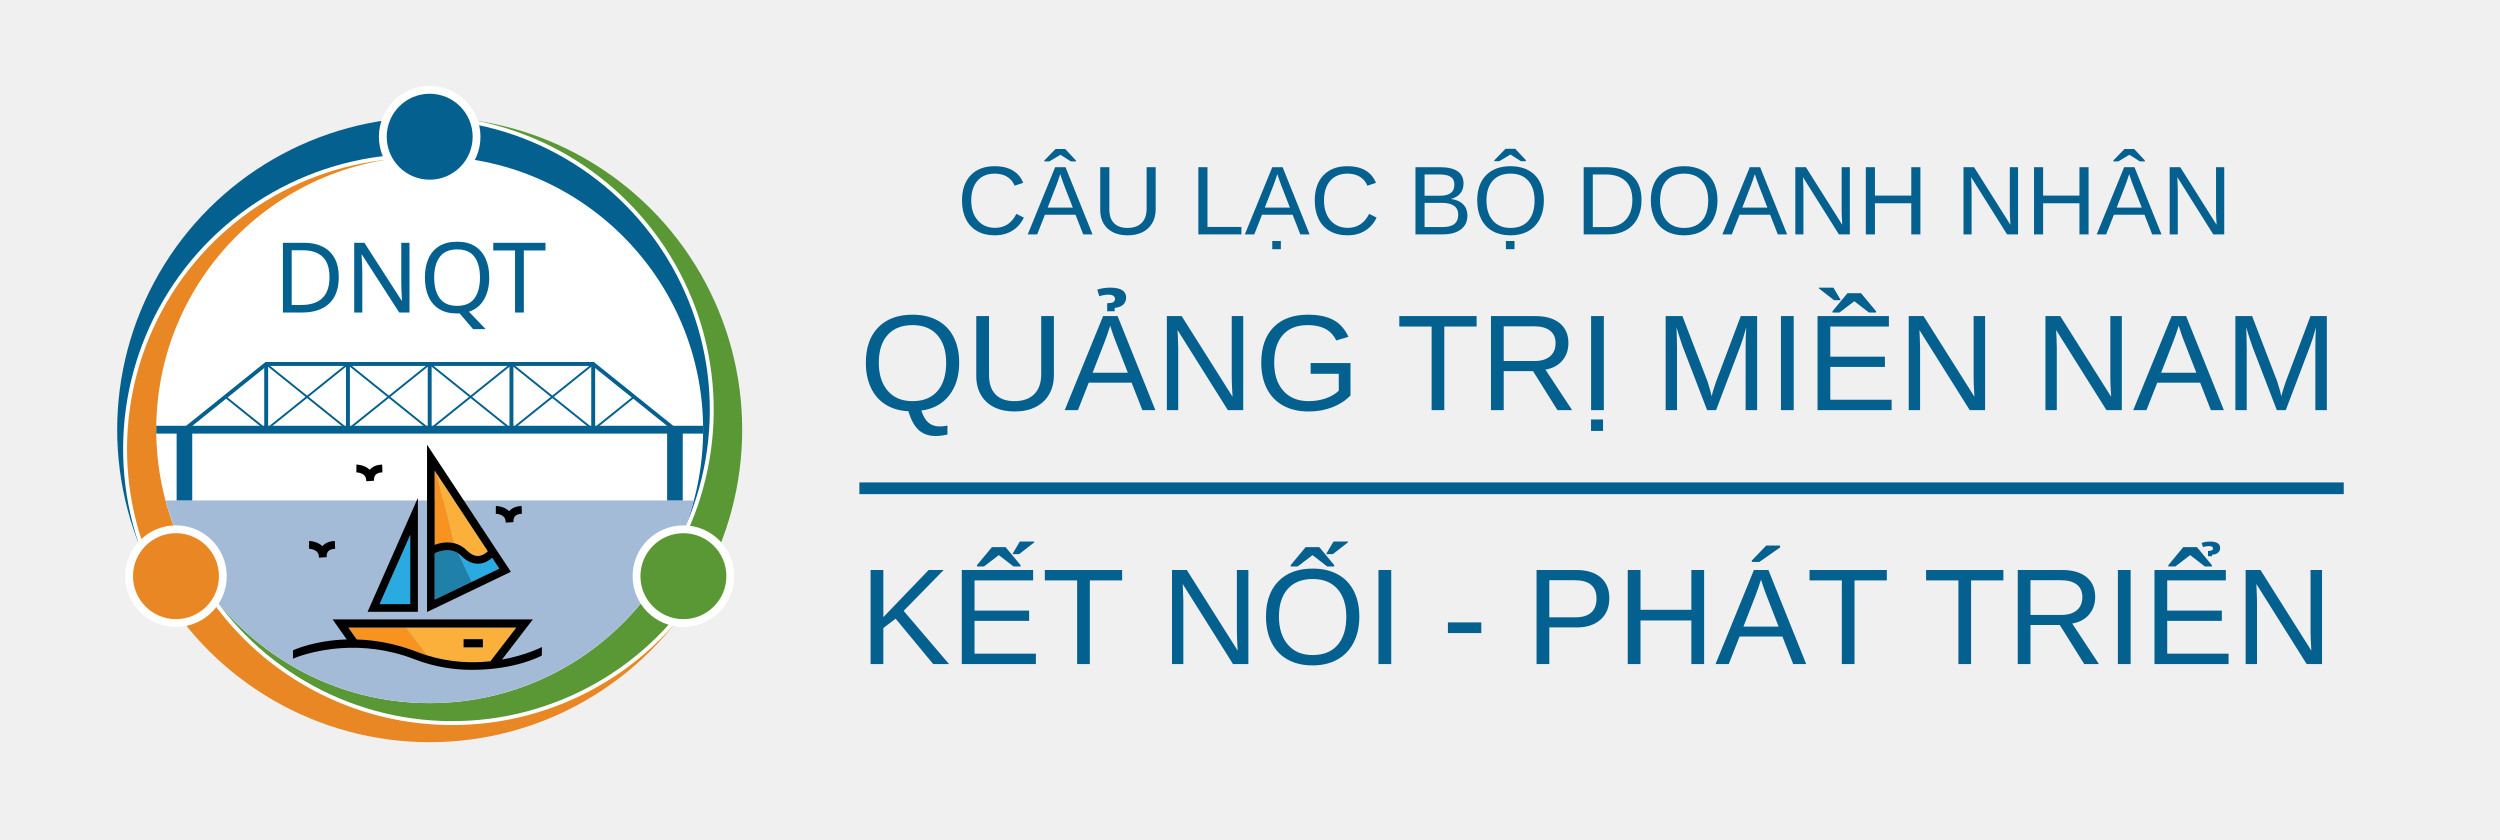
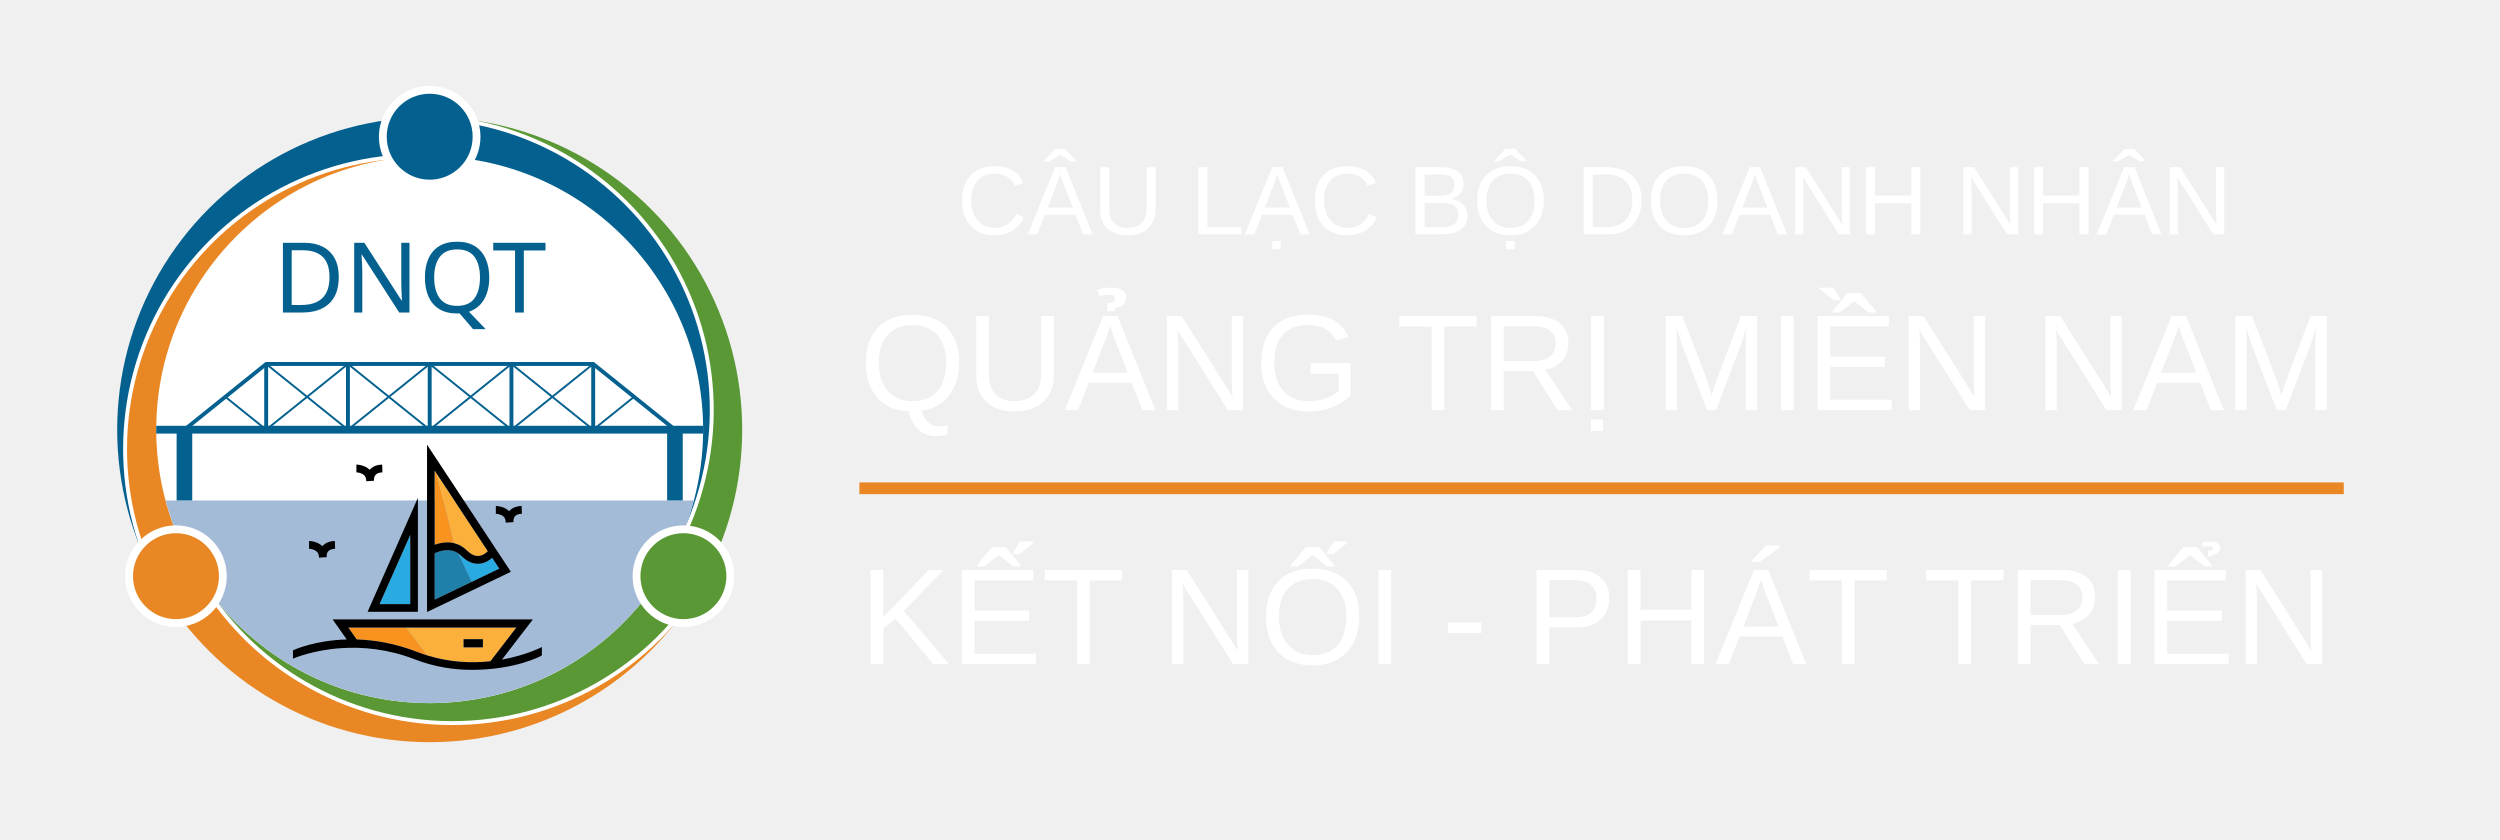
<svg xmlns="http://www.w3.org/2000/svg" width="6400" height="2150">
  <g transform="translate(200, 200)">
    <path d="M900,100 A800,800 0 0,1 1592.82,1300" fill="#599834" />
    <path d="M1592.82,1300 A800,800 0 0,1 207.18,1300" fill="#E98724" />
    <path d="M207.18,1300 A800,800 0 0,1 900,100" fill="#03608F" />
    <path d="M900,100 A750,750 0 0,1 1506.218,1250" fill="#03608F" stroke="white" stroke-width="10" />
    <path d="M1592.82,1300 A750,750 0 0,1 293.782,1250" fill="#599834" stroke="white" stroke-width="10" />
    <path d="M207.18,1300 A750,750 0 0,1 900,200" fill="#E98724" stroke="white" stroke-width="10" />
    <circle cx="900" cy="900" r="700" fill="white" />
    <path d="M223.852,1081.173 A700,700 0 0,0 1576.148,1081.173" fill="#a4bbd8" />
    <circle cx="900" cy="150" r="120" fill="#03608F" stroke="white" stroke-width="20" />
    <circle cx="1549.519" cy="1275" r="120" fill="#599834" stroke="white" stroke-width="20" />
    <circle cx="250.481" cy="1275" r="120" fill="#E98724" stroke="white" stroke-width="20" />
    <line x1="200" y1="900" x2="1600" y2="900" stroke="#03608F" stroke-width="20" />
    <polyline points="272.148,900 481.432,731.768 1318.568,731.768 1527.852,900" fill="none" stroke="#03608F" stroke-width="10" />
    <line x1="272.148" y1="900" x2="272.148" y2="1081.173" stroke="#03608F" stroke-width="40" />
    <line x1="1527.852" y1="900" x2="1527.852" y2="1081.173" stroke="#03608F" stroke-width="40" />
    <line x1="481.432" y1="731.768" x2="481.432" y2="900" stroke="#03608F" stroke-width="10" />
    <line x1="690.716" y1="731.768" x2="690.716" y2="900" stroke="#03608F" stroke-width="10" />
    <line x1="900" y1="731.768" x2="900" y2="900" stroke="#03608F" stroke-width="10" />
    <line x1="1109.284" y1="731.768" x2="1109.284" y2="900" stroke="#03608F" stroke-width="10" />
    <line x1="1318.568" y1="731.768" x2="1318.568" y2="900" stroke="#03608F" stroke-width="10" />
    <polyline points="376.79,815.884 481.432,900 690.716,731.768 900,900 1109.284,731.768 1318.568,900 1423.21,815.884" fill="none" stroke="#03608F" stroke-width="5" />
    <polyline points="481.432,731.768 690.716,900 900,731.768 1109.284,900 1318.568,731.768" fill="none" stroke="#03608F" stroke-width="5" />
    <text x="500" y="600" font-family="Arial Black" font-size="250" fill="#03608F">DNQT</text>
    <g transform="translate(550, 930) scale(1.3)">
      <path fill="#FBB03B" d="M342.156,214.484c7.802,7.802,15.609,11.536,23.176,11.105c9.002-0.515,15.887-6.72,18.392-9.314 L283.52,64.407l33.384,135.941C326.37,202.543,334.933,207.261,342.156,214.484z" />
      <path fill="#29ABE2" d="M406.326,250.53l-14.028-21.261c-5.071,4.558-14.196,10.939-26.09,11.619 c-0.709,0.041-1.418,0.061-2.125,0.061c-11.373,0-22.384-5.25-32.763-15.629c-1.874-1.874-3.818-3.454-5.807-4.798l26.729,55.962 L406.326,250.53z" />
      <polygon fill="#29ABE2" points="231,320.509 231,183.962 170.439,320.509" />
      <path fill="#FBB03B" d="M264.166,421.404c45.599,14.174,88.653,15.473,124.71,11.528l51.071-66.423h-217.63L264.166,421.404 z M374,389.509v16h-38v-16H374z" />
      <path fill="#F7931E" d="M108.906,366.509l16.553,23.507c34.99,1.063,75.561,7.655,119.458,24.675 c6.458,2.504,12.879,4.732,19.25,6.713l-41.849-54.895H108.906z" />
      <path fill="#F7931E" d="M316.905,200.348L283.52,64.407l-4.52-6.85v146.128 C292.462,198.754,305.356,197.671,316.905,200.348z" />
      <path fill="#1F80AA" d="M325.513,220.521c-15.827-10.701-34.645-5.615-46.513-0.3v91.408l73.242-35.147L325.513,220.521z" />
      <path transform="translate(10, -50)" d="M134.161,125.225c-0.006,1.692,0.125,2.854,0.171,3.216l15.26-0.982c0.001-0.917-0.031-1.818-0.095-2.705 c0.078-2.136,0.602-5.859,3.059-8.75c2.65-3.119,7.231-4.807,13.617-5.017l-0.503-15.316c-10.74,0.353-19.003,3.767-24.567,10.149 c-2.618-2.59-5.813-4.752-9.548-6.425c-8.009-3.589-15.767-3.724-16.625-3.728l-0.063,15.324c0.051,0,5.369,0.123,10.422,2.388 C130.731,115.818,133.591,119.613,134.161,125.225z" />
      <path d="M264,6.505v329.476l165.113-79.233L264,6.505z M279,57.557l4.52,6.851l100.203,151.867 c-2.504,2.594-9.389,8.799-18.392,9.314c-7.567,0.431-15.374-3.303-23.176-11.105c-7.222-7.222-15.785-11.941-25.251-14.136 c-11.548-2.677-24.442-1.594-37.905,3.337V57.557H279z M279,220.221c11.868-5.315,30.686-10.401,46.513,0.3 c1.988,1.344,3.932,2.924,5.807,4.798c10.379,10.379,21.39,15.63,32.763,15.629c0.706,0,1.416-0.021,2.125-0.061 c11.893-0.68,21.019-7.061,26.09-11.619l14.028,21.261l-54.084,25.953L279,311.63V220.221z" />
      <path d="M239.379,428.983c39.673,15.384,78.016,20.877,112.87,20.877c84.711-0.008,134.116-26.199,137.783-28.137l0.102-7.075 l0.141-9.759c-0.617,0.324-31.328,16.267-78.695,24.766l60.851-79.144H78.07l27.796,39.474C43.575,391.677,3.073,409.997,0,411.382 v16.431c0,0,0.054-0.024,0.134-0.059c2.374-1.04,39.671-17.021,95.383-20.672C135.898,404.436,185.941,408.267,239.379,428.983z M388.877,432.932c-36.058,3.945-79.111,2.646-124.71-11.528c-6.371-1.98-12.792-4.209-19.25-6.713 c-43.897-17.02-84.467-23.612-119.458-24.675l-16.553-23.507h113.412h217.63L388.877,432.932z" />
      <path d="M50.979,225.692c-0.006,1.692,0.125,2.854,0.171,3.216l15.26-0.982c0.001-0.917-0.031-1.818-0.095-2.705 c0.078-2.136,0.602-5.859,3.059-8.75c2.65-3.119,7.231-4.807,13.617-5.017l-0.503-15.316c-10.74,0.353-19.003,3.767-24.567,10.149 c-2.618-2.59-5.813-4.752-9.548-6.425c-8.009-3.589-15.767-3.724-16.625-3.728l-0.063,15.324c0.051,0,5.369,0.123,10.422,2.388 C47.549,216.284,50.409,220.079,50.979,225.692z" />
      <path d="M418.765,156.732c-0.006,1.692,0.125,2.854,0.171,3.216l15.26-0.982c0.001-0.917-0.031-1.818-0.095-2.705 c0.078-2.136,0.602-5.859,3.059-8.75c2.65-3.119,7.231-4.807,13.617-5.017l-0.503-15.316c-10.74,0.353-19.003,3.767-24.567,10.149 c-2.618-2.59-5.813-4.752-9.548-6.425c-8.009-3.589-15.767-3.724-16.625-3.728l-0.063,15.324c0.051,0,5.369,0.123,10.422,2.388 C415.335,147.324,418.195,151.12,418.765,156.732z" />
      <rect x="336" y="389.509" width="38" height="16" />
      <path d="M246,335.509V111.145l-99.055,224.364H246z M231,320.509h-60.561L231,183.962V320.509z" />
    </g>
  </g>
-   <text x="2450" y="600" font-family="Arial" font-size="250" fill="#03608F">CÂU LẠC BỘ DOANH NHÂN</text>
-   <text x="2200" y="1050" font-family="Arial" font-size="350" fill="#03608F">QUẢNG TRỊ MIỀN NAM</text>
-   <line x1="2200" y1="1250" x2="6000" y2="1250" stroke="#03608F" stroke-width="30" />
-   <text x="2200" y="1700" font-family="Arial" font-size="350" fill="#03608F">KẾT NỐI - PHÁT TRIỂN</text>
+   <text x="2450" y="600" font-family="Arial" font-size="250" fill="white">CÂU LẠC BỘ DOANH NHÂN</text>
+   <text x="2200" y="1050" font-family="Arial" font-size="350" fill="white">QUẢNG TRỊ MIỀN NAM</text>
+   <line x1="2200" y1="1250" x2="6000" y2="1250" stroke="#E98724" stroke-width="30" />
+   <text x="2200" y="1700" font-family="Arial" font-size="350" fill="white">KẾT NỐI - PHÁT TRIỂN</text>
</svg>
